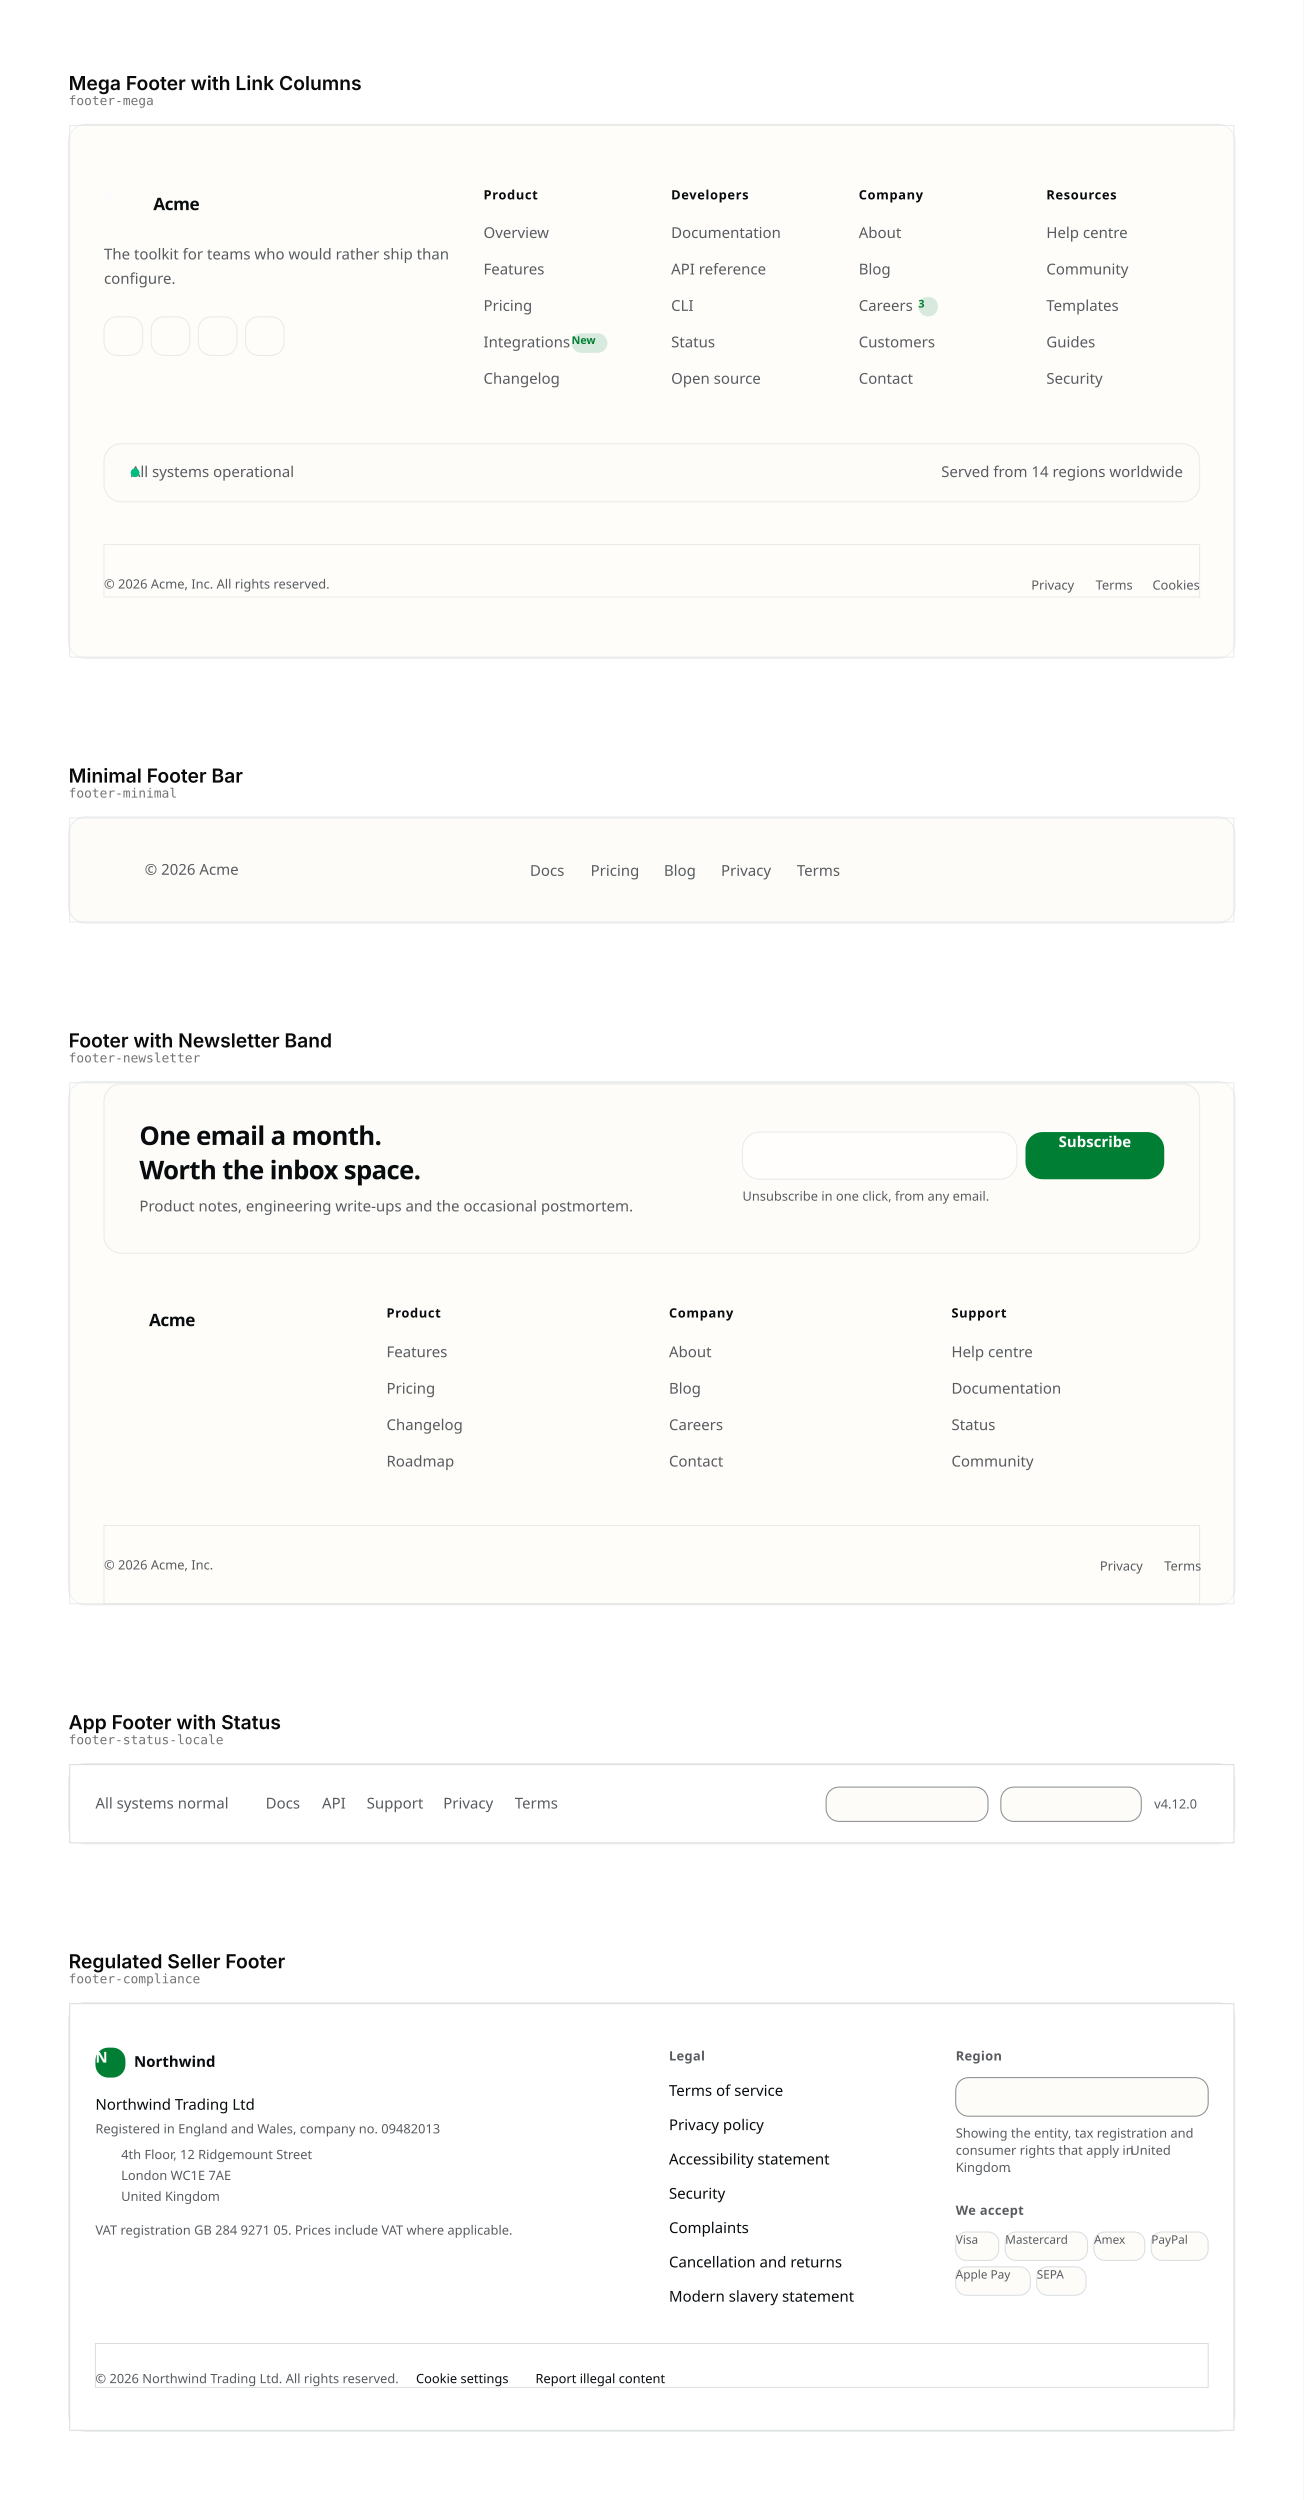
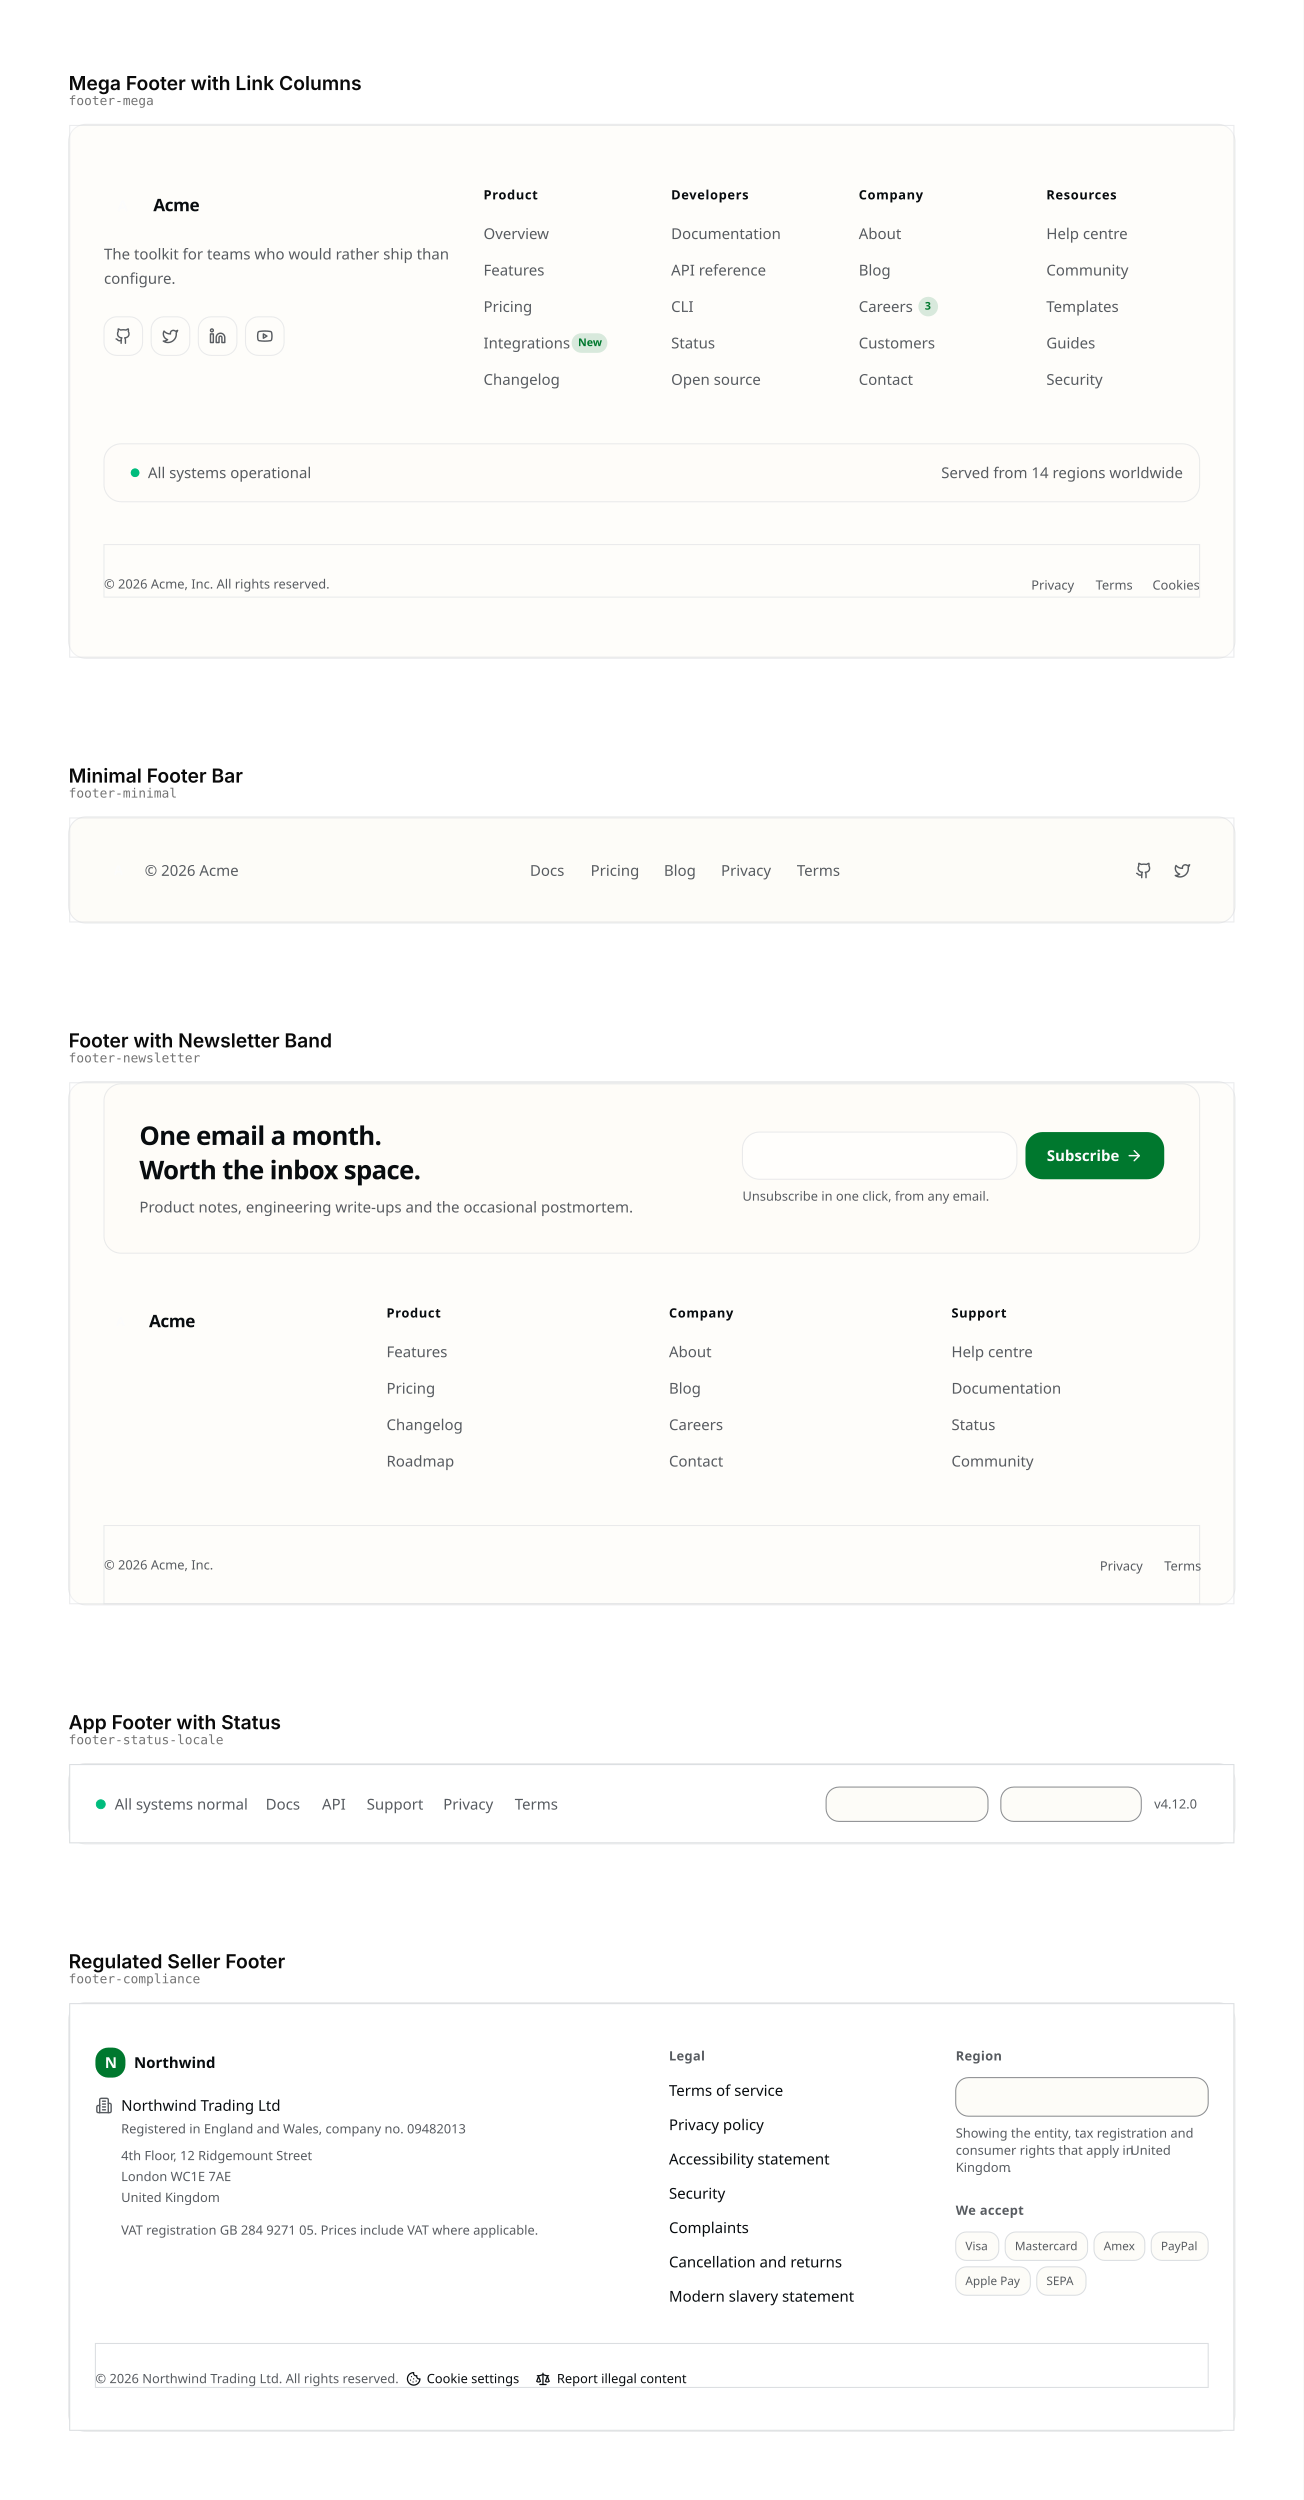
<svg xmlns="http://www.w3.org/2000/svg" width="1216" height="2332" viewBox="0 0 1216 2332" id="Hoverlab — Footers">
  <rect id="Background" x="0" y="0" width="1216" height="2332" fill="#ffffff" />
  <text id="Mega Footer with Link Columns label" x="64" y="84" font-family="Inter, system-ui, sans-serif" font-size="18" font-weight="600" fill="#0a0a0a">Mega Footer with Link Columns</text>
  <text id="footer-mega id" x="64" y="98" font-family="ui-monospace, monospace" font-size="12" fill="#737373">footer-mega</text>
  <g id="Mega Footer with Link Columns" transform="translate(64, 116)">
    <rect id="container" x="0" y="0" width="1088" height="498" rx="16" fill="#fdfcf8" stroke="rgba(220, 222, 225, 0.6)" stroke-width="1" />
    <rect id="footer" x="1" y="1" width="1086" height="496" fill="rgba(255, 255, 255, 0.298)" stroke="rgba(220, 222, 225, 0.6)" stroke-width="1" />
-     <text id="A" x="33" y="72" fill="#fcfcfc" font-family="Geist, &quot;Geist Fallback&quot;" font-size="14" font-weight="900">A</text>
-     <text id="Acme" x="79" y="80" fill="#080c0f" font-family="Geist, &quot;Geist Fallback&quot;" font-size="16" font-weight="700" letter-spacing="-0.4">Acme</text>
+     <text id="A" x="45.59" y="81" fill="#fcfcfc" font-family="Geist, &quot;Geist Fallback&quot;" font-size="14" font-weight="900">A</text>
+     <text id="Acme" x="79" y="81" fill="#080c0f" font-family="Geist, &quot;Geist Fallback&quot;" font-size="16" font-weight="700" letter-spacing="-0.4">Acme</text>
    <text id="The toolkit for teams who would rather s…" x="33" y="126" fill="#575b60" font-family="Geist, &quot;Geist Fallback&quot;" font-size="14">The toolkit for teams who would rather ship than</text>
    <text id="configure." x="33" y="148.75" fill="#575b60" font-family="Geist, &quot;Geist Fallback&quot;" font-size="14">configure.</text>
    <rect id="link" x="33" y="179.5" width="36" height="36" rx="12" fill="none" stroke="rgba(220, 222, 225, 0.6)" stroke-width="1" />
+     <g id="icon github" transform="translate(43 189.5) scale(0.667 0.667)" fill="none" stroke="#575b60" stroke-width="2" stroke-linecap="round" stroke-linejoin="round">
+       <path d="M15 22v-4a4.8 4.8 0 0 0-1-3.5c3 0 6-2 6-5.5.08-1.25-.27-2.48-1-3.5.28-1.15.28-2.35 0-3.5 0 0-1 0-3 1.5-2.64-.5-5.36-.5-8 0C6 2 5 2 5 2c-.3 1.15-.3 2.35 0 3.5A5.403 5.403 0 0 0 4 9c0 3.5 3 5.5 6 5.5-.39.49-.68 1.05-.85 1.65-.17.6-.22 1.23-.15 1.85v4" />
+       <path d="M9 18c-4.51 2-5-2-7-2" />
+     </g>
    <rect id="link 2" x="77" y="179.5" width="36" height="36" rx="12" fill="none" stroke="rgba(220, 222, 225, 0.6)" stroke-width="1" />
+     <g id="icon twitter" transform="translate(87 189.5) scale(0.667 0.667)" fill="none" stroke="#575b60" stroke-width="2" stroke-linecap="round" stroke-linejoin="round">
+       <path d="M22 4s-.7 2.1-2 3.4c1.6 10-9.4 17.3-18 11.6 2.2.1 4.4-.6 6-2C3 15.5.5 9.6 3 5c2.2 2.6 5.6 4.1 9 4-.9-4.2 4-6.6 7-3.8 1.1 0 3-1.2 3-1.2z" />
+     </g>
    <rect id="link 3" x="121" y="179.5" width="36" height="36" rx="12" fill="none" stroke="rgba(220, 222, 225, 0.6)" stroke-width="1" />
+     <g id="icon linkedin" transform="translate(131 189.5) scale(0.667 0.667)" fill="none" stroke="#575b60" stroke-width="2" stroke-linecap="round" stroke-linejoin="round">
+       <path d="M16 8a6 6 0 0 1 6 6v7h-4v-7a2 2 0 0 0-2-2 2 2 0 0 0-2 2v7h-4v-7a6 6 0 0 1 6-6z" />
+       <rect x="2" y="9" width="4" height="12" />
+       <circle cx="4" cy="4" r="2" />
+     </g>
    <rect id="link 4" x="165" y="179.5" width="36" height="36" rx="12" fill="none" stroke="rgba(220, 222, 225, 0.6)" stroke-width="1" />
+     <g id="icon youtube" transform="translate(175 189.5) scale(0.667 0.667)" fill="none" stroke="#575b60" stroke-width="2" stroke-linecap="round" stroke-linejoin="round">
+       <path d="M2.5 17a24.12 24.12 0 0 1 0-10 2 2 0 0 1 1.4-1.4 49.56 49.56 0 0 1 16.2 0A2 2 0 0 1 21.5 7a24.12 24.12 0 0 1 0 10 2 2 0 0 1-1.4 1.4 49.55 49.55 0 0 1-16.2 0A2 2 0 0 1 2.5 17" />
+       <path d="m10 15 5-3-5-3z" />
+     </g>
    <text id="Product" x="387" y="70" fill="#080c0f" font-family="Geist, &quot;Geist Fallback&quot;" font-size="12" font-weight="600" letter-spacing="0.6">Product</text>
-     <text id="Overview" x="387" y="106" fill="#575b60" font-family="Geist, &quot;Geist Fallback&quot;" font-size="14">Overview</text>
-     <text id="Features" x="387" y="140" fill="#575b60" font-family="Geist, &quot;Geist Fallback&quot;" font-size="14">Features</text>
-     <text id="Pricing" x="387" y="174" fill="#575b60" font-family="Geist, &quot;Geist Fallback&quot;" font-size="14">Pricing</text>
-     <text id="Integrations" x="387" y="208" fill="#575b60" font-family="Geist, &quot;Geist Fallback&quot;" font-size="14">Integrations</text>
-     <rect id="container 2" x="469.17" y="194.86" width="33.41" height="18.28" rx="9.14" fill="rgba(0, 128, 54, 0.149)" />
-     <text id="New" x="469.17" y="204.86" fill="#007f34" font-family="Geist, &quot;Geist Fallback&quot;" font-size="10" font-weight="600">New</text>
-     <text id="Changelog" x="387" y="242" fill="#575b60" font-family="Geist, &quot;Geist Fallback&quot;" font-size="14">Changelog</text>
+     <text id="Overview" x="387" y="107" fill="#575b60" font-family="Geist, &quot;Geist Fallback&quot;" font-size="14">Overview</text>
+     <text id="Features" x="387" y="141" fill="#575b60" font-family="Geist, &quot;Geist Fallback&quot;" font-size="14">Features</text>
+     <text id="Pricing" x="387" y="175" fill="#575b60" font-family="Geist, &quot;Geist Fallback&quot;" font-size="14">Pricing</text>
+     <text id="Integrations" x="387" y="209" fill="#575b60" font-family="Geist, &quot;Geist Fallback&quot;" font-size="14">Integrations</text>
+     <rect id="container 2" x="469.17" y="194.86" width="33.41" height="18.28" rx="9.14" fill="rgba(0, 121, 47, 0.149)" />
+     <text id="New" x="475.17" y="206.86" fill="#00782e" font-family="Geist, &quot;Geist Fallback&quot;" font-size="10" font-weight="600">New</text>
+     <text id="Changelog" x="387" y="243" fill="#575b60" font-family="Geist, &quot;Geist Fallback&quot;" font-size="14">Changelog</text>
    <text id="Developers" x="562" y="70" fill="#080c0f" font-family="Geist, &quot;Geist Fallback&quot;" font-size="12" font-weight="600" letter-spacing="0.6">Developers</text>
-     <text id="Documentation" x="562" y="106" fill="#575b60" font-family="Geist, &quot;Geist Fallback&quot;" font-size="14">Documentation</text>
-     <text id="API reference" x="562" y="140" fill="#575b60" font-family="Geist, &quot;Geist Fallback&quot;" font-size="14">API reference</text>
-     <text id="CLI" x="562" y="174" fill="#575b60" font-family="Geist, &quot;Geist Fallback&quot;" font-size="14">CLI</text>
-     <text id="Status" x="562" y="208" fill="#575b60" font-family="Geist, &quot;Geist Fallback&quot;" font-size="14">Status</text>
-     <text id="Open source" x="562" y="242" fill="#575b60" font-family="Geist, &quot;Geist Fallback&quot;" font-size="14">Open source</text>
+     <text id="Documentation" x="562" y="107" fill="#575b60" font-family="Geist, &quot;Geist Fallback&quot;" font-size="14">Documentation</text>
+     <text id="API reference" x="562" y="141" fill="#575b60" font-family="Geist, &quot;Geist Fallback&quot;" font-size="14">API reference</text>
+     <text id="CLI" x="562" y="175" fill="#575b60" font-family="Geist, &quot;Geist Fallback&quot;" font-size="14">CLI</text>
+     <text id="Status" x="562" y="209" fill="#575b60" font-family="Geist, &quot;Geist Fallback&quot;" font-size="14">Status</text>
+     <text id="Open source" x="562" y="243" fill="#575b60" font-family="Geist, &quot;Geist Fallback&quot;" font-size="14">Open source</text>
    <text id="Company" x="737" y="70" fill="#080c0f" font-family="Geist, &quot;Geist Fallback&quot;" font-size="12" font-weight="600" letter-spacing="0.6">Company</text>
-     <text id="About" x="737" y="106" fill="#575b60" font-family="Geist, &quot;Geist Fallback&quot;" font-size="14">About</text>
-     <text id="Blog" x="737" y="140" fill="#575b60" font-family="Geist, &quot;Geist Fallback&quot;" font-size="14">Blog</text>
-     <text id="Careers" x="737" y="174" fill="#575b60" font-family="Geist, &quot;Geist Fallback&quot;" font-size="14">Careers</text>
-     <rect id="container 3" x="792.66" y="160.86" width="18.38" height="18.28" rx="9.14" fill="rgba(0, 128, 54, 0.149)" />
-     <text id="3" x="792.66" y="170.86" fill="#007f34" font-family="Geist, &quot;Geist Fallback&quot;" font-size="10" font-weight="600">3</text>
-     <text id="Customers" x="737" y="208" fill="#575b60" font-family="Geist, &quot;Geist Fallback&quot;" font-size="14">Customers</text>
-     <text id="Contact" x="737" y="242" fill="#575b60" font-family="Geist, &quot;Geist Fallback&quot;" font-size="14">Contact</text>
+     <text id="About" x="737" y="107" fill="#575b60" font-family="Geist, &quot;Geist Fallback&quot;" font-size="14">About</text>
+     <text id="Blog" x="737" y="141" fill="#575b60" font-family="Geist, &quot;Geist Fallback&quot;" font-size="14">Blog</text>
+     <text id="Careers" x="737" y="175" fill="#575b60" font-family="Geist, &quot;Geist Fallback&quot;" font-size="14">Careers</text>
+     <rect id="container 3" x="792.66" y="160.86" width="18.38" height="18.28" rx="9.14" fill="rgba(0, 121, 47, 0.149)" />
+     <text id="3" x="798.66" y="172.86" fill="#00782e" font-family="Geist, &quot;Geist Fallback&quot;" font-size="10" font-weight="600">3</text>
+     <text id="Customers" x="737" y="209" fill="#575b60" font-family="Geist, &quot;Geist Fallback&quot;" font-size="14">Customers</text>
+     <text id="Contact" x="737" y="243" fill="#575b60" font-family="Geist, &quot;Geist Fallback&quot;" font-size="14">Contact</text>
    <text id="Resources" x="912" y="70" fill="#080c0f" font-family="Geist, &quot;Geist Fallback&quot;" font-size="12" font-weight="600" letter-spacing="0.6">Resources</text>
-     <text id="Help centre" x="912" y="106" fill="#575b60" font-family="Geist, &quot;Geist Fallback&quot;" font-size="14">Help centre</text>
-     <text id="Community" x="912" y="140" fill="#575b60" font-family="Geist, &quot;Geist Fallback&quot;" font-size="14">Community</text>
-     <text id="Templates" x="912" y="174" fill="#575b60" font-family="Geist, &quot;Geist Fallback&quot;" font-size="14">Templates</text>
-     <text id="Guides" x="912" y="208" fill="#575b60" font-family="Geist, &quot;Geist Fallback&quot;" font-size="14">Guides</text>
-     <text id="Security" x="912" y="242" fill="#575b60" font-family="Geist, &quot;Geist Fallback&quot;" font-size="14">Security</text>
+     <text id="Help centre" x="912" y="107" fill="#575b60" font-family="Geist, &quot;Geist Fallback&quot;" font-size="14">Help centre</text>
+     <text id="Community" x="912" y="141" fill="#575b60" font-family="Geist, &quot;Geist Fallback&quot;" font-size="14">Community</text>
+     <text id="Templates" x="912" y="175" fill="#575b60" font-family="Geist, &quot;Geist Fallback&quot;" font-size="14">Templates</text>
+     <text id="Guides" x="912" y="209" fill="#575b60" font-family="Geist, &quot;Geist Fallback&quot;" font-size="14">Guides</text>
+     <text id="Security" x="912" y="243" fill="#575b60" font-family="Geist, &quot;Geist Fallback&quot;" font-size="14">Security</text>
    <rect id="container 4" x="33" y="298" width="1022" height="54" rx="16" fill="rgba(253, 252, 248, 0.6)" stroke="rgba(220, 222, 225, 0.6)" stroke-width="1" />
-     <text id="All systems operational" x="58" y="329" fill="#575b60" font-family="Geist, &quot;Geist Fallback&quot;" font-size="14">All systems operational</text>
+     <text id="All systems operational" x="74" y="330" fill="#575b60" font-family="Geist, &quot;Geist Fallback&quot;" font-size="14">All systems operational</text>
    <rect id="container 5" x="58" y="321" width="8" height="8" rx="4" fill="rgba(0, 188, 125, 0.6)" />
    <rect id="container 6" x="58" y="321" width="8" height="8" rx="4" fill="#00bc7d" />
-     <text id="Served from 14 regions worldwide" x="813.94" y="329" fill="#575b60" font-family="Geist, &quot;Geist Fallback&quot;" font-size="14">Served from 14 regions worldwide</text>
+     <text id="Served from 14 regions worldwide" x="813.94" y="330" fill="#575b60" font-family="Geist, &quot;Geist Fallback&quot;" font-size="14">Served from 14 regions worldwide</text>
    <rect id="container 7" x="33" y="392" width="1022" height="49" fill="none" stroke="rgba(220, 222, 225, 0.6)" stroke-width="1" />
    <text id="© 2026 Acme, Inc. All rights reserved." x="33" y="433" fill="#575b60" font-family="Geist, &quot;Geist Fallback&quot;" font-size="12">© 2026 Acme, Inc. All rights reserved.</text>
    <text id="Privacy" x="897.94" y="434" fill="#575b60" font-family="Geist, &quot;Geist Fallback&quot;" font-size="12">Privacy</text>
    <text id="Terms" x="958.03" y="434" fill="#575b60" font-family="Geist, &quot;Geist Fallback&quot;" font-size="12">Terms</text>
    <text id="Cookies" x="1011" y="434" fill="#575b60" font-family="Geist, &quot;Geist Fallback&quot;" font-size="12">Cookies</text>
  </g>
  <text id="Minimal Footer Bar label" x="64" y="730" font-family="Inter, system-ui, sans-serif" font-size="18" font-weight="600" fill="#0a0a0a">Minimal Footer Bar</text>
  <text id="footer-minimal id" x="64" y="744" font-family="ui-monospace, monospace" font-size="12" fill="#737373">footer-minimal</text>
  <g id="Minimal Footer Bar" transform="translate(64, 762)">
    <rect id="container" x="0" y="0" width="1088" height="99" rx="16" fill="#fdfcf8" stroke="rgba(220, 222, 225, 0.6)" stroke-width="1" />
    <rect id="footer" x="1" y="1" width="1086" height="97" fill="none" stroke="rgba(220, 222, 225, 0.6)" stroke-width="1" />
-     <text id="A" x="33" y="48" fill="#fcfcfc" font-family="Geist, &quot;Geist Fallback&quot;" font-size="12" font-weight="900">A</text>
-     <text id="© 2026 Acme" x="71" y="54" fill="#575b60" font-family="Geist, &quot;Geist Fallback&quot;" font-size="14">© 2026 Acme</text>
+     <text id="A" x="42.36" y="54" fill="#fcfcfc" font-family="Geist, &quot;Geist Fallback&quot;" font-size="12" font-weight="900">A</text>
+     <text id="© 2026 Acme" x="71" y="55" fill="#575b60" font-family="Geist, &quot;Geist Fallback&quot;" font-size="14">© 2026 Acme</text>
    <text id="Docs" x="430.31" y="55" fill="#575b60" font-family="Geist, &quot;Geist Fallback&quot;" font-size="14">Docs</text>
    <text id="Pricing" x="486.89" y="55" fill="#575b60" font-family="Geist, &quot;Geist Fallback&quot;" font-size="14">Pricing</text>
    <text id="Blog" x="555.31" y="55" fill="#575b60" font-family="Geist, &quot;Geist Fallback&quot;" font-size="14">Blog</text>
    <text id="Privacy" x="608.55" y="55" fill="#575b60" font-family="Geist, &quot;Geist Fallback&quot;" font-size="14">Privacy</text>
    <text id="Terms" x="679.31" y="55" fill="#575b60" font-family="Geist, &quot;Geist Fallback&quot;" font-size="14">Terms</text>
+     <g id="icon github" transform="translate(995 42) scale(0.667 0.667)" fill="none" stroke="#575b60" stroke-width="2" stroke-linecap="round" stroke-linejoin="round">
+       <path d="M15 22v-4a4.8 4.8 0 0 0-1-3.5c3 0 6-2 6-5.5.08-1.25-.27-2.48-1-3.5.28-1.15.28-2.35 0-3.5 0 0-1 0-3 1.5-2.64-.5-5.36-.5-8 0C6 2 5 2 5 2c-.3 1.15-.3 2.35 0 3.5A5.403 5.403 0 0 0 4 9c0 3.5 3 5.5 6 5.5-.39.49-.68 1.05-.85 1.65-.17.6-.22 1.23-.15 1.85v4" />
+       <path d="M9 18c-4.51 2-5-2-7-2" />
+     </g>
+     <g id="icon twitter" transform="translate(1031 42) scale(0.667 0.667)" fill="none" stroke="#575b60" stroke-width="2" stroke-linecap="round" stroke-linejoin="round">
+       <path d="M22 4s-.7 2.1-2 3.4c1.6 10-9.4 17.3-18 11.6 2.2.1 4.4-.6 6-2C3 15.5.5 9.6 3 5c2.2 2.6 5.6 4.1 9 4-.9-4.2 4-6.6 7-3.8 1.1 0 3-1.2 3-1.2z" />
+     </g>
  </g>
  <text id="Footer with Newsletter Band label" x="64" y="977" font-family="Inter, system-ui, sans-serif" font-size="18" font-weight="600" fill="#0a0a0a">Footer with Newsletter Band</text>
  <text id="footer-newsletter id" x="64" y="991" font-family="ui-monospace, monospace" font-size="12" fill="#737373">footer-newsletter</text>
  <g id="Footer with Newsletter Band" transform="translate(64, 1009)">
    <rect id="container" x="0" y="0" width="1088" height="488" rx="16" fill="#fdfcf8" stroke="rgba(220, 222, 225, 0.6)" stroke-width="1" />
    <rect id="footer" x="1" y="1" width="1086" height="486" fill="rgba(255, 255, 255, 0.298)" stroke="rgba(220, 222, 225, 0.6)" stroke-width="1" />
    <rect id="container 2" x="33" y="2" width="1022" height="158" rx="16" fill="rgba(253, 251, 247, 0.902)" stroke="rgba(220, 222, 225, 0.6)" stroke-width="1" />
    <text id="One email a month." x="66" y="59" fill="#080c0f" font-family="Geist, &quot;Geist Fallback&quot;" font-size="24" font-weight="700" letter-spacing="-0.6">One email a month.</text>
    <text id="Worth the inbox space." x="66" y="91" fill="#080c0f" font-family="Geist, &quot;Geist Fallback&quot;" font-size="24" font-weight="700" letter-spacing="-0.6">Worth the inbox space.</text>
-     <text id="Product notes, engineering write-ups and…" x="66" y="121" fill="#575b60" font-family="Geist, &quot;Geist Fallback&quot;" font-size="14">Product notes, engineering write-ups and the occasional postmortem.</text>
+     <text id="Product notes, engineering write-ups and…" x="66" y="122" fill="#575b60" font-family="Geist, &quot;Geist Fallback&quot;" font-size="14">Product notes, engineering write-ups and the occasional postmortem.</text>
    <rect id="field" x="628.56" y="47" width="256" height="44" rx="16" fill="rgba(255, 255, 255, 0.6)" stroke="rgba(220, 222, 225, 0.6)" stroke-width="1" />
-     <rect id="button" x="892.56" y="47" width="129.44" height="44" rx="16" fill="#007f34" />
-     <text id="Subscribe" x="957.28" y="61" fill="#fcfcfc" font-family="Geist, &quot;Geist Fallback&quot;" font-size="14" font-weight="600" text-anchor="middle">Subscribe</text>
+     <rect id="button" x="892.56" y="47" width="129.44" height="44" rx="16" fill="#00782e" />
+     <text id="Subscribe" x="946.28" y="74" fill="#fcfcfc" font-family="Geist, &quot;Geist Fallback&quot;" font-size="14" font-weight="600" text-anchor="middle">Subscribe</text>
+     <g id="icon arrow-right" transform="translate(986 61) scale(0.667 0.667)" fill="none" stroke="#fcfcfc" stroke-width="2" stroke-linecap="round" stroke-linejoin="round">
+       <path d="M5 12h14" />
+       <path d="m12 5 7 7-7 7" />
+     </g>
    <text id="Unsubscribe in one click, from any email…" x="628.56" y="111" fill="#575b60" font-family="Geist, &quot;Geist Fallback&quot;" font-size="12">Unsubscribe in one click, from any email.</text>
-     <text id="A" x="33" y="220" fill="#fcfcfc" font-family="Geist, &quot;Geist Fallback&quot;" font-size="12" font-weight="900">A</text>
-     <text id="Acme" x="75" y="228" fill="#080c0f" font-family="Geist, &quot;Geist Fallback&quot;" font-size="16" font-weight="700" letter-spacing="-0.4">Acme</text>
+     <text id="A" x="44.36" y="228" fill="#fcfcfc" font-family="Geist, &quot;Geist Fallback&quot;" font-size="12" font-weight="900">A</text>
+     <text id="Acme" x="75" y="229" fill="#080c0f" font-family="Geist, &quot;Geist Fallback&quot;" font-size="16" font-weight="700" letter-spacing="-0.4">Acme</text>
    <text id="Product" x="296.5" y="220" fill="#080c0f" font-family="Geist, &quot;Geist Fallback&quot;" font-size="12" font-weight="600" letter-spacing="0.6">Product</text>
    <text id="Features" x="296.5" y="257" fill="#575b60" font-family="Geist, &quot;Geist Fallback&quot;" font-size="14">Features</text>
    <text id="Pricing" x="296.5" y="291" fill="#575b60" font-family="Geist, &quot;Geist Fallback&quot;" font-size="14">Pricing</text>
    <text id="Changelog" x="296.5" y="325" fill="#575b60" font-family="Geist, &quot;Geist Fallback&quot;" font-size="14">Changelog</text>
    <text id="Roadmap" x="296.5" y="359" fill="#575b60" font-family="Geist, &quot;Geist Fallback&quot;" font-size="14">Roadmap</text>
    <text id="Company" x="560" y="220" fill="#080c0f" font-family="Geist, &quot;Geist Fallback&quot;" font-size="12" font-weight="600" letter-spacing="0.6">Company</text>
    <text id="About" x="560" y="257" fill="#575b60" font-family="Geist, &quot;Geist Fallback&quot;" font-size="14">About</text>
    <text id="Blog" x="560" y="291" fill="#575b60" font-family="Geist, &quot;Geist Fallback&quot;" font-size="14">Blog</text>
    <text id="Careers" x="560" y="325" fill="#575b60" font-family="Geist, &quot;Geist Fallback&quot;" font-size="14">Careers</text>
    <text id="Contact" x="560" y="359" fill="#575b60" font-family="Geist, &quot;Geist Fallback&quot;" font-size="14">Contact</text>
    <text id="Support" x="823.5" y="220" fill="#080c0f" font-family="Geist, &quot;Geist Fallback&quot;" font-size="12" font-weight="600" letter-spacing="0.6">Support</text>
    <text id="Help centre" x="823.5" y="257" fill="#575b60" font-family="Geist, &quot;Geist Fallback&quot;" font-size="14">Help centre</text>
    <text id="Documentation" x="823.5" y="291" fill="#575b60" font-family="Geist, &quot;Geist Fallback&quot;" font-size="14">Documentation</text>
    <text id="Status" x="823.5" y="325" fill="#575b60" font-family="Geist, &quot;Geist Fallback&quot;" font-size="14">Status</text>
    <text id="Community" x="823.5" y="359" fill="#575b60" font-family="Geist, &quot;Geist Fallback&quot;" font-size="14">Community</text>
    <rect id="container 3" x="33" y="414" width="1022" height="73" fill="none" stroke="rgba(220, 222, 225, 0.6)" stroke-width="1" />
    <text id="© 2026 Acme, Inc." x="33" y="455" fill="#575b60" font-family="Geist, &quot;Geist Fallback&quot;" font-size="12">© 2026 Acme, Inc.</text>
    <text id="Privacy" x="961.94" y="456" fill="#575b60" font-family="Geist, &quot;Geist Fallback&quot;" font-size="12">Privacy</text>
    <text id="Terms" x="1022.03" y="456" fill="#575b60" font-family="Geist, &quot;Geist Fallback&quot;" font-size="12">Terms</text>
  </g>
  <text id="App Footer with Status label" x="64" y="1613" font-family="Inter, system-ui, sans-serif" font-size="18" font-weight="600" fill="#0a0a0a">App Footer with Status</text>
  <text id="footer-status-locale id" x="64" y="1627" font-family="ui-monospace, monospace" font-size="12" fill="#737373">footer-status-locale</text>
  <g id="App Footer with Status" transform="translate(64, 1645)">
    <rect id="container" x="0" y="0" width="1088" height="75" rx="16" fill="#fdfcf8" stroke="rgba(220, 222, 225, 0.6)" stroke-width="1" />
    <rect id="footer" x="1" y="1" width="1086" height="73" fill="#ffffff" stroke="#dbdee1" stroke-width="1" />
-     <text id="All systems normal" x="25" y="42" fill="#575b60" font-family="Geist, &quot;Geist Fallback&quot;" font-size="14">All systems normal</text>
-     <text id="Docs" x="183.77" y="42" fill="#575b60" font-family="Geist, &quot;Geist Fallback&quot;" font-size="14">Docs</text>
-     <text id="API" x="236.34" y="42" fill="#575b60" font-family="Geist, &quot;Geist Fallback&quot;" font-size="14">API</text>
-     <text id="Support" x="278.03" y="42" fill="#575b60" font-family="Geist, &quot;Geist Fallback&quot;" font-size="14">Support</text>
-     <text id="Privacy" x="349.41" y="42" fill="#575b60" font-family="Geist, &quot;Geist Fallback&quot;" font-size="14">Privacy</text>
-     <text id="Terms" x="416.17" y="42" fill="#575b60" font-family="Geist, &quot;Geist Fallback&quot;" font-size="14">Terms</text>
+     <text id="All systems normal" x="43" y="43" fill="#575b60" font-family="Geist, &quot;Geist Fallback&quot;" font-size="14">All systems normal</text>
+     <g id="icon circle" transform="translate(25 33) scale(0.417 0.417)" fill="#00bc7d" stroke="#00bc7d" stroke-width="2" stroke-linecap="round" stroke-linejoin="round">
+       <circle cx="12" cy="12" r="10" />
+     </g>
+     <text id="Docs" x="183.77" y="43" fill="#575b60" font-family="Geist, &quot;Geist Fallback&quot;" font-size="14">Docs</text>
+     <text id="API" x="236.34" y="43" fill="#575b60" font-family="Geist, &quot;Geist Fallback&quot;" font-size="14">API</text>
+     <text id="Support" x="278.03" y="43" fill="#575b60" font-family="Geist, &quot;Geist Fallback&quot;" font-size="14">Support</text>
+     <text id="Privacy" x="349.41" y="43" fill="#575b60" font-family="Geist, &quot;Geist Fallback&quot;" font-size="14">Privacy</text>
+     <text id="Terms" x="416.17" y="43" fill="#575b60" font-family="Geist, &quot;Geist Fallback&quot;" font-size="14">Terms</text>
    <rect id="field" x="706.59" y="22" width="151" height="32" rx="12" fill="#fdfcf8" stroke="#8d8f92" stroke-width="1" />
    <rect id="field 2" x="869.59" y="22" width="131" height="32" rx="12" fill="#fdfcf8" stroke="#8d8f92" stroke-width="1" />
    <text id="v4.12.0" x="1012.59" y="42" fill="#575b60" font-family="&quot;JetBrains Mono&quot;, &quot;JetBrains Mono Fallback&quot;" font-size="12">v4.12.0</text>
  </g>
  <text id="Regulated Seller Footer label" x="64" y="1836" font-family="Inter, system-ui, sans-serif" font-size="18" font-weight="600" fill="#0a0a0a">Regulated Seller Footer</text>
  <text id="footer-compliance id" x="64" y="1850" font-family="ui-monospace, monospace" font-size="12" fill="#737373">footer-compliance</text>
  <g id="Regulated Seller Footer" transform="translate(64, 1868)">
    <rect id="container" x="0" y="0" width="1088" height="400" rx="16" fill="#fdfcf8" stroke="rgba(220, 222, 225, 0.6)" stroke-width="1" />
    <rect id="footer" x="1" y="1" width="1086" height="398" fill="#ffffff" stroke="#dbdee1" stroke-width="1" />
-     <rect id="container 2" x="25" y="42" width="28" height="28" rx="12" fill="#007f34" />
-     <text id="N" x="25" y="56" fill="#fcfcfc" font-family="Geist, &quot;Geist Fallback&quot;" font-size="14" font-weight="700">N</text>
-     <text id="Northwind" x="61" y="60" fill="#080c0f" font-family="Geist, &quot;Geist Fallback&quot;" font-size="14" font-weight="600">Northwind</text>
-     <text id="Northwind Trading Ltd" x="25" y="100" fill="#080c0f" font-family="Geist, &quot;Geist Fallback&quot;" font-size="14" font-weight="500">Northwind Trading Ltd</text>
-     <text id="Registered in England and Wales, company…" x="25" y="122" fill="#575b60" font-family="Geist, &quot;Geist Fallback&quot;" font-size="12">Registered in England and Wales, company no. 09482013</text>
-     <text id="4th Floor, 12 Ridgemount Street" x="49" y="146" fill="#575b60" font-family="Geist, &quot;Geist Fallback&quot;" font-size="12">4th Floor, 12 Ridgemount Street</text>
-     <text id="London WC1E 7AE" x="49" y="165.5" fill="#575b60" font-family="Geist, &quot;Geist Fallback&quot;" font-size="12">London WC1E 7AE</text>
-     <text id="United Kingdom" x="49" y="185" fill="#575b60" font-family="Geist, &quot;Geist Fallback&quot;" font-size="12">United Kingdom</text>
-     <text id="VAT registration GB 284 9271 05. Prices …" x="25" y="216.5" fill="#575b60" font-family="Geist, &quot;Geist Fallback&quot;" font-size="12">VAT registration GB 284 9271 05. Prices include VAT where applicable.</text>
+     <rect id="container 2" x="25" y="42" width="28" height="28" rx="12" fill="#00782e" />
+     <text id="N" x="33.75" y="61" fill="#fcfcfc" font-family="Geist, &quot;Geist Fallback&quot;" font-size="14" font-weight="700">N</text>
+     <text id="Northwind" x="61" y="61" fill="#080c0f" font-family="Geist, &quot;Geist Fallback&quot;" font-size="14" font-weight="600">Northwind</text>
+     <text id="Northwind Trading Ltd" x="49" y="101" fill="#080c0f" font-family="Geist, &quot;Geist Fallback&quot;" font-size="14" font-weight="500">Northwind Trading Ltd</text>
+     <g id="icon building2" transform="translate(25 88) scale(0.667 0.667)" fill="none" stroke="#575b60" stroke-width="2" stroke-linecap="round" stroke-linejoin="round">
+       <path d="M6 22V4a2 2 0 0 1 2-2h8a2 2 0 0 1 2 2v18Z" />
+       <path d="M6 12H4a2 2 0 0 0-2 2v6a2 2 0 0 0 2 2h2" />
+       <path d="M18 9h2a2 2 0 0 1 2 2v9a2 2 0 0 1-2 2h-2" />
+       <path d="M10 6h4" />
+       <path d="M10 10h4" />
+       <path d="M10 14h4" />
+       <path d="M10 18h4" />
+     </g>
+     <text id="Registered in England and Wales, company…" x="49" y="122" fill="#575b60" font-family="Geist, &quot;Geist Fallback&quot;" font-size="12">Registered in England and Wales, company no. 09482013</text>
+     <text id="4th Floor, 12 Ridgemount Street" x="49" y="147" fill="#575b60" font-family="Geist, &quot;Geist Fallback&quot;" font-size="12">4th Floor, 12 Ridgemount Street</text>
+     <text id="London WC1E 7AE" x="49" y="166.5" fill="#575b60" font-family="Geist, &quot;Geist Fallback&quot;" font-size="12">London WC1E 7AE</text>
+     <text id="United Kingdom" x="49" y="186" fill="#575b60" font-family="Geist, &quot;Geist Fallback&quot;" font-size="12">United Kingdom</text>
+     <text id="VAT registration GB 284 9271 05. Prices …" x="49" y="216.5" fill="#575b60" font-family="Geist, &quot;Geist Fallback&quot;" font-size="12">VAT registration GB 284 9271 05. Prices include VAT where applicable.</text>
    <text id="Legal" x="560" y="54" fill="#575b60" font-family="Geist, &quot;Geist Fallback&quot;" font-size="12" font-weight="600" letter-spacing="0.3">Legal</text>
    <text id="Terms of service" x="560" y="87" fill="#080c0f" font-family="Geist, &quot;Geist Fallback&quot;" font-size="14">Terms of service</text>
    <text id="Privacy policy" x="560" y="119" fill="#080c0f" font-family="Geist, &quot;Geist Fallback&quot;" font-size="14">Privacy policy</text>
    <text id="Accessibility statement" x="560" y="151" fill="#080c0f" font-family="Geist, &quot;Geist Fallback&quot;" font-size="14">Accessibility statement</text>
    <text id="Security" x="560" y="183" fill="#080c0f" font-family="Geist, &quot;Geist Fallback&quot;" font-size="14">Security</text>
    <text id="Complaints" x="560" y="215" fill="#080c0f" font-family="Geist, &quot;Geist Fallback&quot;" font-size="14">Complaints</text>
    <text id="Cancellation and returns" x="560" y="247" fill="#080c0f" font-family="Geist, &quot;Geist Fallback&quot;" font-size="14">Cancellation and returns</text>
    <text id="Modern slavery statement" x="560" y="279" fill="#080c0f" font-family="Geist, &quot;Geist Fallback&quot;" font-size="14">Modern slavery statement</text>
    <text id="Region" x="827.5" y="54" fill="#575b60" font-family="Geist, &quot;Geist Fallback&quot;" font-size="12" font-weight="600" letter-spacing="0.3">Region</text>
    <rect id="field" x="827.5" y="70" width="235.5" height="36" rx="12" fill="#fdfcf8" stroke="#8d8f92" stroke-width="1" />
    <text id="Showing the entity, tax registration and" x="827.5" y="126" fill="#575b60" font-family="Geist, &quot;Geist Fallback&quot;" font-size="12">Showing the entity, tax registration and</text>
    <text id="consumer rights that apply in" x="827.5" y="142" fill="#575b60" font-family="Geist, &quot;Geist Fallback&quot;" font-size="12">consumer rights that apply in</text>
    <text id="United" x="990.34" y="142" fill="#575b60" font-family="Geist, &quot;Geist Fallback&quot;" font-size="12">United</text>
    <text id="Kingdom" x="827.5" y="158" fill="#575b60" font-family="Geist, &quot;Geist Fallback&quot;" font-size="12">Kingdom</text>
    <text id="." x="876.2" y="158" fill="#575b60" font-family="Geist, &quot;Geist Fallback&quot;" font-size="12">.</text>
    <text id="We accept" x="827.5" y="198" fill="#575b60" font-family="Geist, &quot;Geist Fallback&quot;" font-size="12" font-weight="600" letter-spacing="0.3">We accept</text>
    <rect id="list item" x="827.5" y="214" width="40.16" height="26.5" rx="10" fill="#fdfcf8" stroke="#dbdee1" stroke-width="1" />
-     <text id="Visa" x="827.5" y="225" fill="#575b60" font-family="Geist, &quot;Geist Fallback&quot;" font-size="11" font-weight="500">Visa</text>
+     <text id="Visa" x="836.5" y="231" fill="#575b60" font-family="Geist, &quot;Geist Fallback&quot;" font-size="11" font-weight="500">Visa</text>
    <rect id="list item 2" x="873.66" y="214" width="76.84" height="26.5" rx="10" fill="#fdfcf8" stroke="#dbdee1" stroke-width="1" />
-     <text id="Mastercard" x="873.66" y="225" fill="#575b60" font-family="Geist, &quot;Geist Fallback&quot;" font-size="11" font-weight="500">Mastercard</text>
+     <text id="Mastercard" x="882.66" y="231" fill="#575b60" font-family="Geist, &quot;Geist Fallback&quot;" font-size="11" font-weight="500">Mastercard</text>
    <rect id="list item 3" x="956.5" y="214" width="47.38" height="26.5" rx="10" fill="#fdfcf8" stroke="#dbdee1" stroke-width="1" />
-     <text id="Amex" x="956.5" y="225" fill="#575b60" font-family="Geist, &quot;Geist Fallback&quot;" font-size="11" font-weight="500">Amex</text>
+     <text id="Amex" x="965.5" y="231" fill="#575b60" font-family="Geist, &quot;Geist Fallback&quot;" font-size="11" font-weight="500">Amex</text>
    <rect id="list item 4" x="1009.88" y="214" width="53.08" height="26.5" rx="10" fill="#fdfcf8" stroke="#dbdee1" stroke-width="1" />
-     <text id="PayPal" x="1009.88" y="225" fill="#575b60" font-family="Geist, &quot;Geist Fallback&quot;" font-size="11" font-weight="500">PayPal</text>
+     <text id="PayPal" x="1018.88" y="231" fill="#575b60" font-family="Geist, &quot;Geist Fallback&quot;" font-size="11" font-weight="500">PayPal</text>
    <rect id="list item 5" x="827.5" y="246.5" width="69.59" height="26.5" rx="10" fill="#fdfcf8" stroke="#dbdee1" stroke-width="1" />
-     <text id="Apple Pay" x="827.5" y="257.5" fill="#575b60" font-family="Geist, &quot;Geist Fallback&quot;" font-size="11" font-weight="500">Apple Pay</text>
+     <text id="Apple Pay" x="836.5" y="263.5" fill="#575b60" font-family="Geist, &quot;Geist Fallback&quot;" font-size="11" font-weight="500">Apple Pay</text>
    <rect id="list item 6" x="903.09" y="246.5" width="45.92" height="26.5" rx="10" fill="#fdfcf8" stroke="#dbdee1" stroke-width="1" />
-     <text id="SEPA" x="903.09" y="257.5" fill="#575b60" font-family="Geist, &quot;Geist Fallback&quot;" font-size="11" font-weight="500">SEPA</text>
+     <text id="SEPA" x="912.09" y="263.5" fill="#575b60" font-family="Geist, &quot;Geist Fallback&quot;" font-size="11" font-weight="500">SEPA</text>
    <rect id="container 3" x="25" y="318" width="1038" height="41" fill="none" stroke="#dbdee1" stroke-width="1" />
    <text id="© 2026 Northwind Trading Ltd. All rights…" x="25" y="355" fill="#575b60" font-family="Geist, &quot;Geist Fallback&quot;" font-size="12">© 2026 Northwind Trading Ltd. All rights reserved.</text>
-     <text id="Cookie settings" x="367.18" y="355" fill="#080c0f" font-family="Geist, &quot;Geist Fallback&quot;" font-size="12" text-anchor="middle">Cookie settings</text>
-     <text id="Report illegal content" x="435.47" y="355" fill="#080c0f" font-family="Geist, &quot;Geist Fallback&quot;" font-size="12">Report illegal content</text>
+     <text id="Cookie settings" x="377.18" y="355" fill="#080c0f" font-family="Geist, &quot;Geist Fallback&quot;" font-size="12" text-anchor="middle">Cookie settings</text>
+     <g id="icon cookie" transform="translate(314.891 344) scale(0.583 0.583)" fill="none" stroke="#080c0f" stroke-width="2" stroke-linecap="round" stroke-linejoin="round">
+       <path d="M12 2a10 10 0 1 0 10 10 4 4 0 0 1-5-5 4 4 0 0 1-5-5" />
+       <path d="M8.5 8.5v.01" />
+       <path d="M16 15.5v.01" />
+       <path d="M12 12v.01" />
+       <path d="M11 17v.01" />
+       <path d="M7 14v.01" />
+     </g>
+     <text id="Report illegal content" x="455.47" y="355" fill="#080c0f" font-family="Geist, &quot;Geist Fallback&quot;" font-size="12">Report illegal content</text>
+     <g id="icon scale" transform="translate(435.469 344) scale(0.583 0.583)" fill="none" stroke="#080c0f" stroke-width="2" stroke-linecap="round" stroke-linejoin="round">
+       <path d="m16 16 3-8 3 8c-.87.65-1.92 1-3 1s-2.13-.35-3-1Z" />
+       <path d="m2 16 3-8 3 8c-.87.65-1.92 1-3 1s-2.13-.35-3-1Z" />
+       <path d="M7 21h10" />
+       <path d="M12 3v18" />
+       <path d="M3 7h2c2 0 5-1 7-2 2 1 5 2 7 2h2" />
+     </g>
  </g>
</svg>
